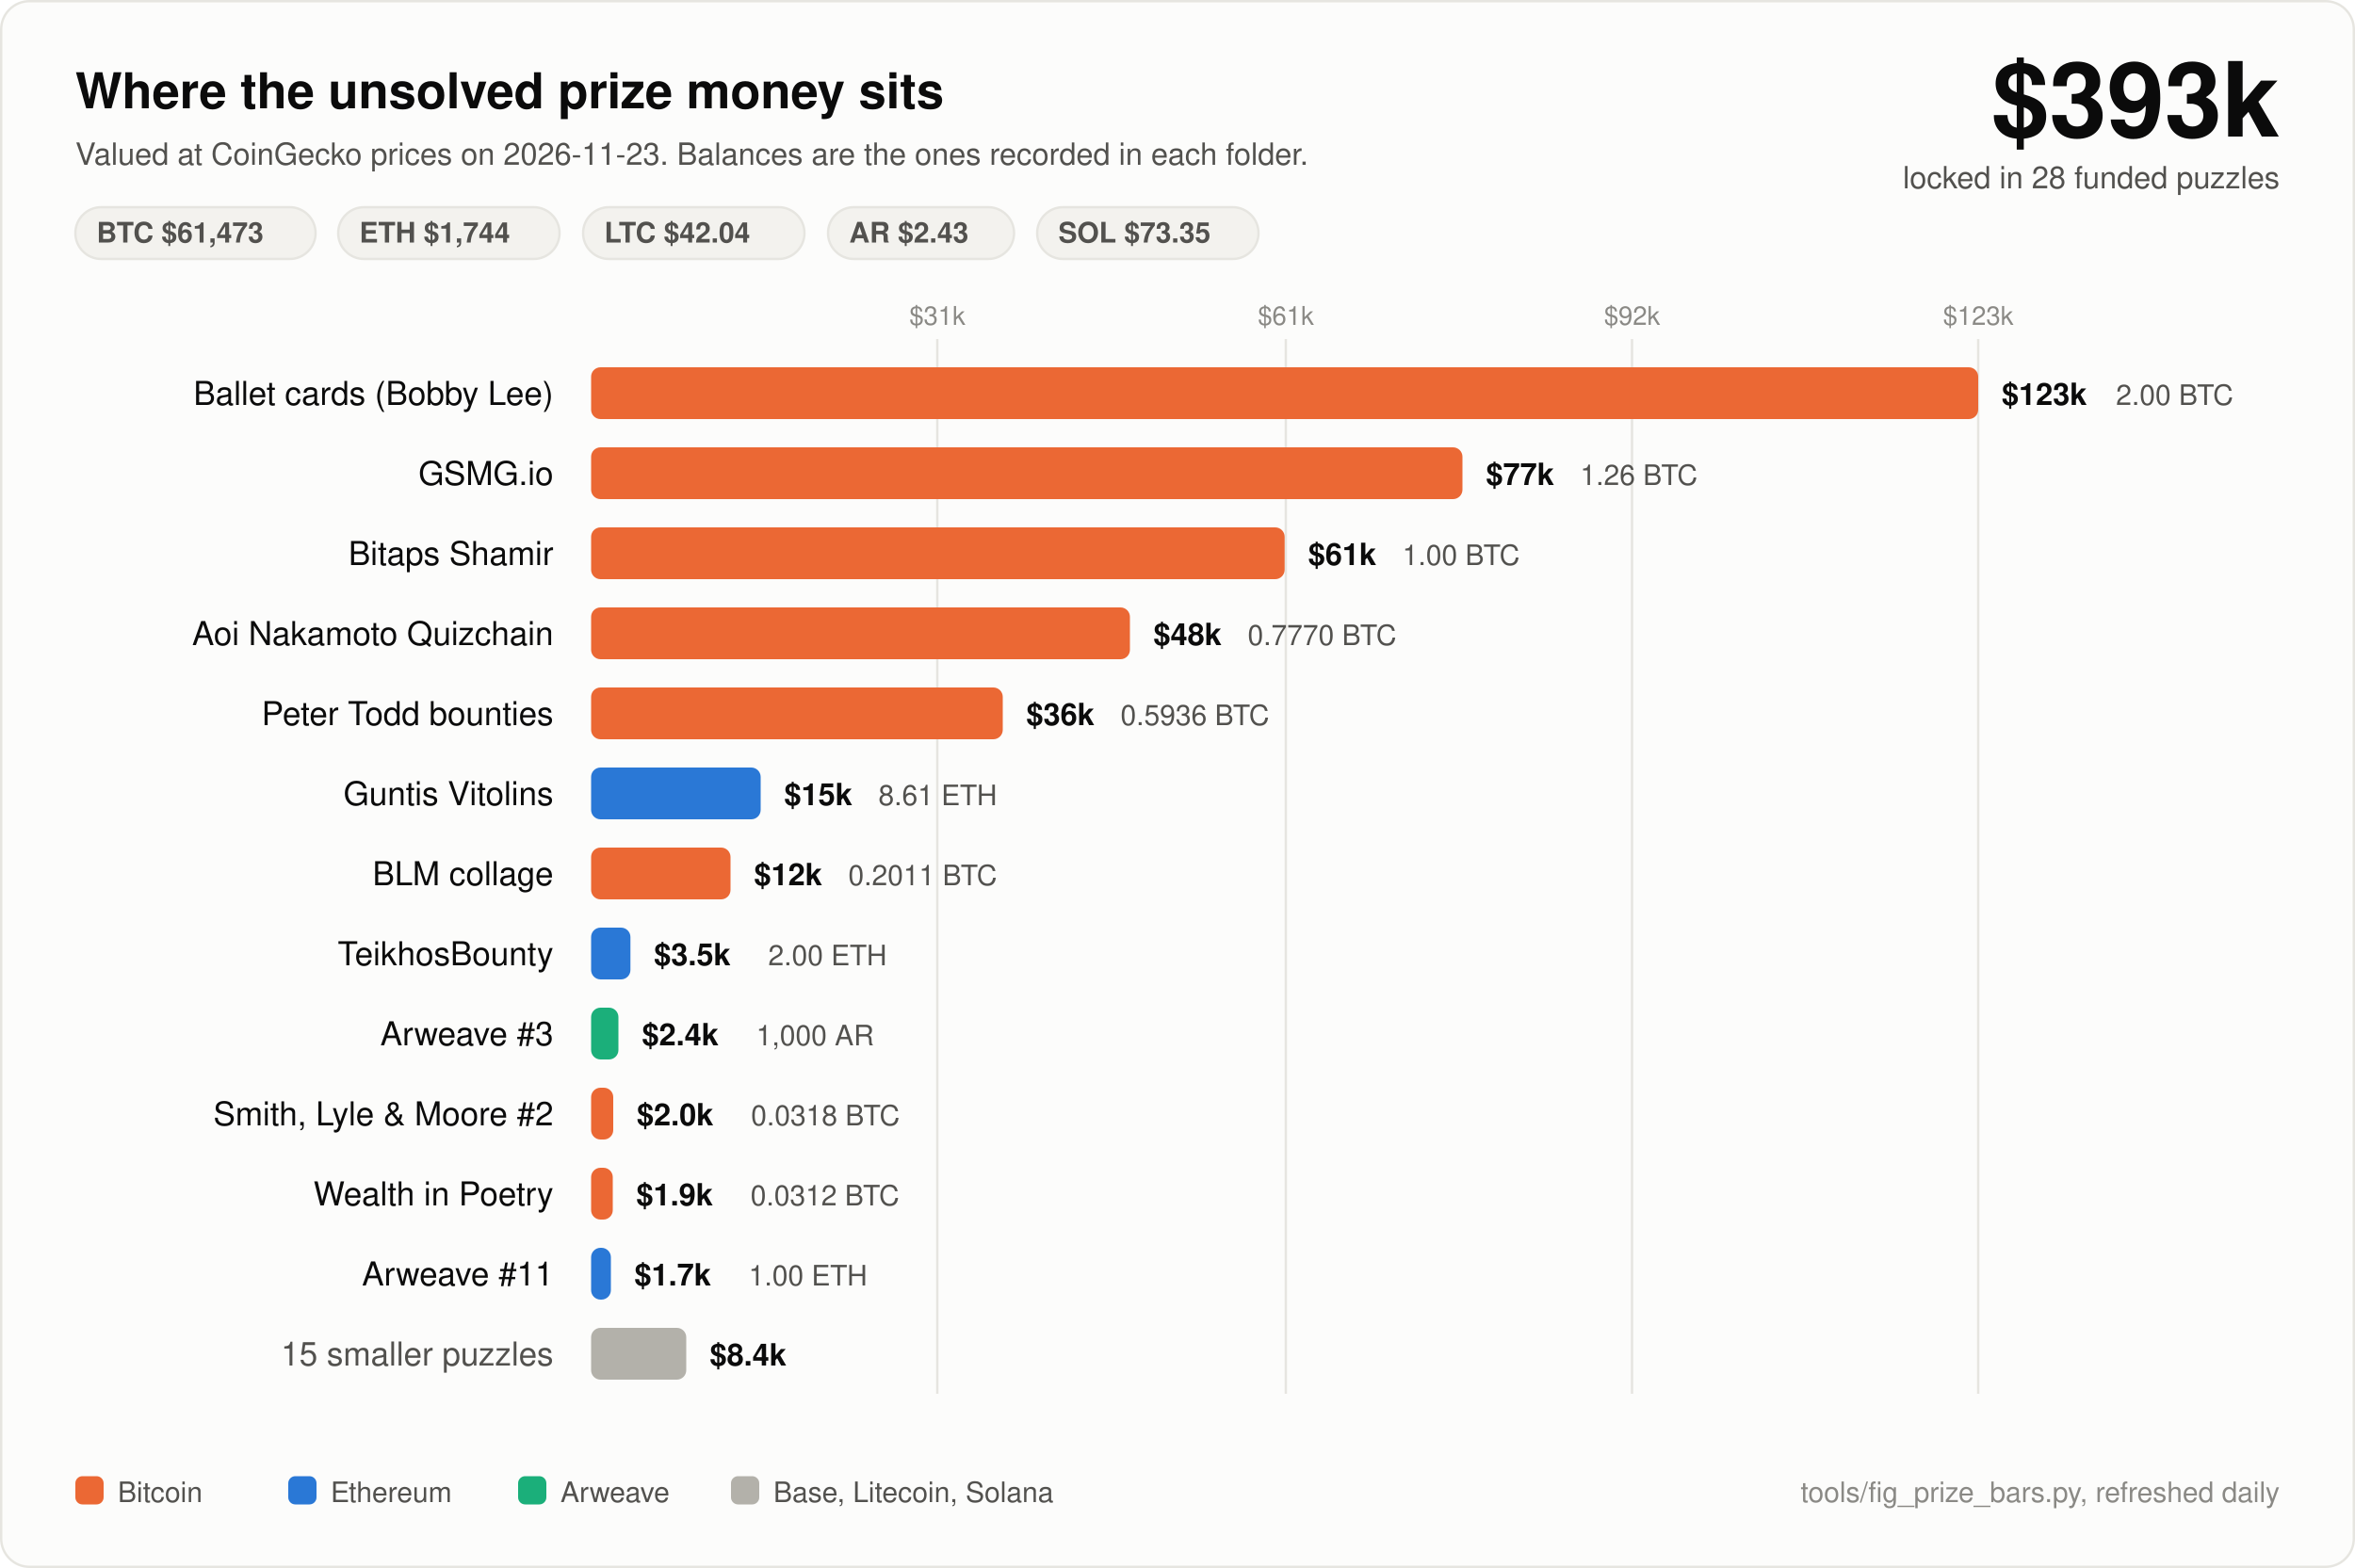
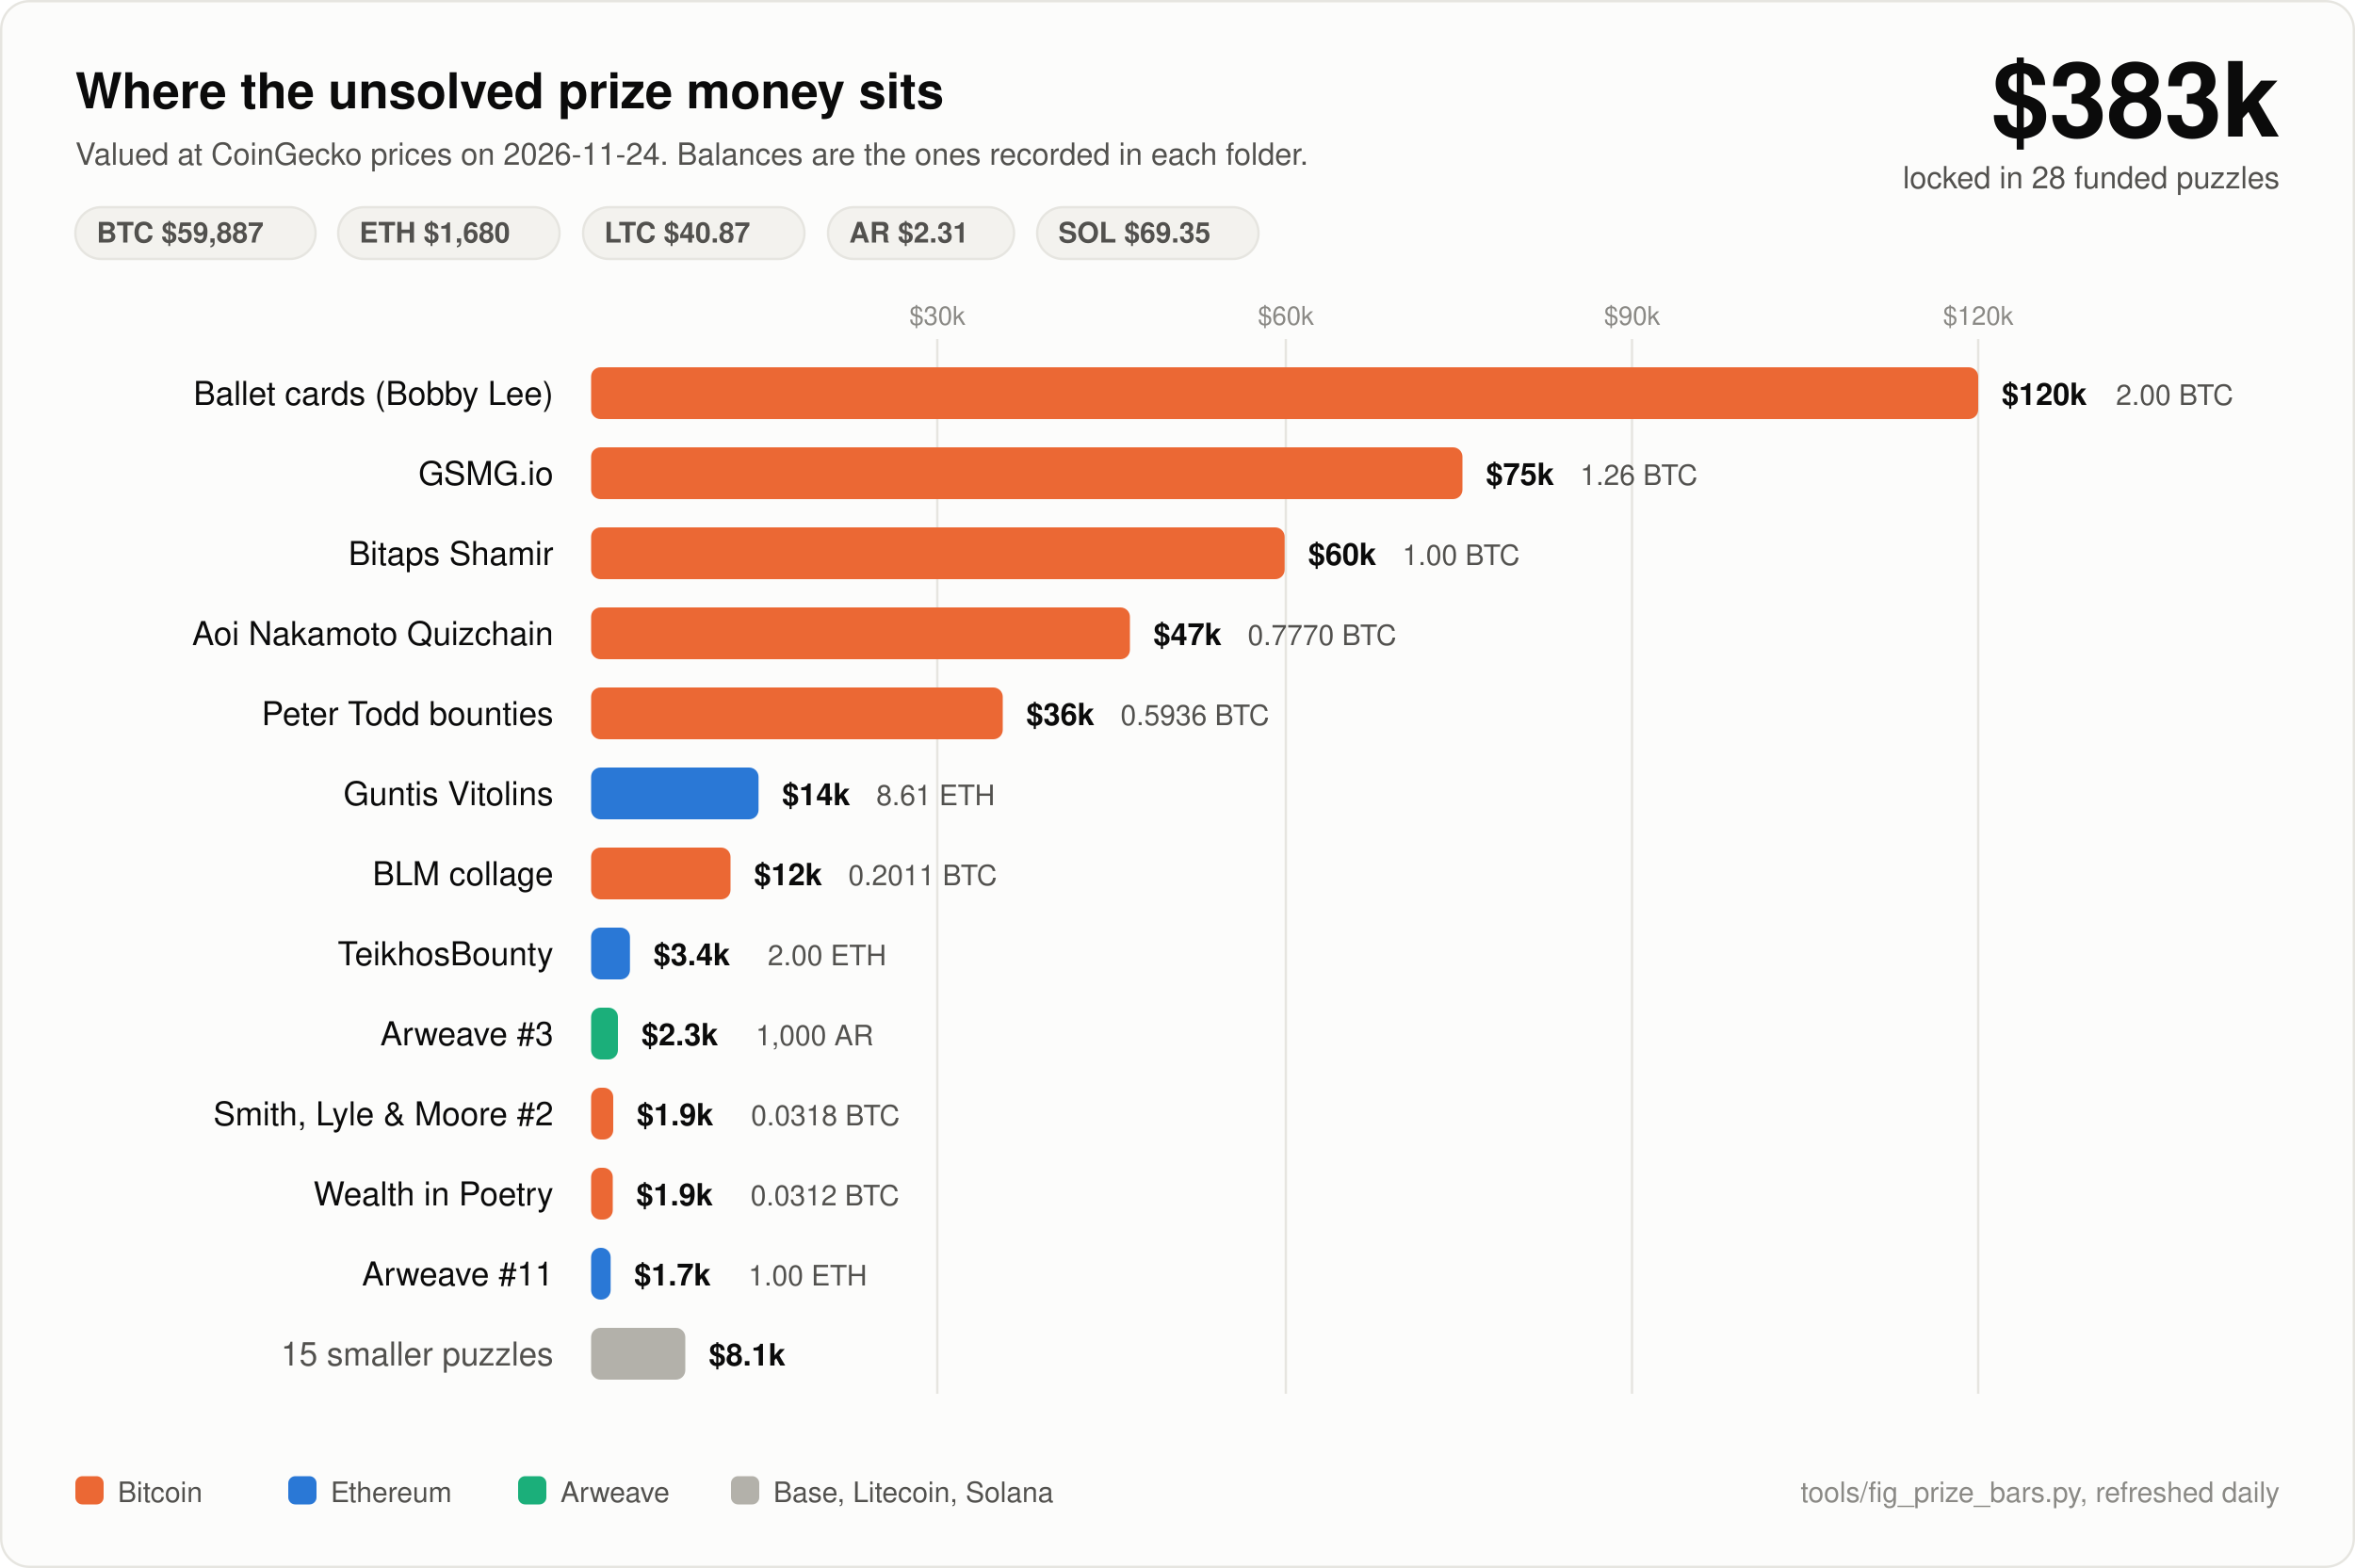
<svg xmlns="http://www.w3.org/2000/svg" width="1000" height="666" viewBox="0 0 1000 666" font-family="ui-sans-serif, -apple-system, Segoe UI, Helvetica, Arial, sans-serif">
  <rect x="0.5" y="0.5" width="999" height="665" rx="12" fill="#fcfcfb" stroke="#e6e5e0" />
  <text x="32" y="46" fill="#0b0b0b" font-size="21" font-weight="700">Where the unsolved prize money sits</text>
-   <text x="32" y="70" fill="#52514e" font-size="13">Valued at CoinGecko prices on 2026-11-23. Balances are the ones recorded in each folder.</text>
-   <text x="968" y="58" fill="#0b0b0b" font-size="44" font-weight="700" text-anchor="end">$393k</text>
+   <text x="32" y="70" fill="#52514e" font-size="13">Valued at CoinGecko prices on 2026-11-24. Balances are the ones recorded in each folder.</text>
+   <text x="968" y="58" fill="#0b0b0b" font-size="44" font-weight="700" text-anchor="end">$383k</text>
  <text x="968" y="80" fill="#52514e" font-size="13" text-anchor="end">locked in 28 funded puzzles</text>
  <rect x="32" y="88" width="102" height="22" rx="11" fill="#f3f2ee" stroke="#e6e5e0" />
-   <text x="41" y="103" fill="#52514e" font-size="12" font-weight="600">BTC $61,473</text>
+   <text x="41" y="103" fill="#52514e" font-size="12" font-weight="600">BTC $59,887</text>
  <rect x="143.6" y="88" width="94" height="22" rx="11" fill="#f3f2ee" stroke="#e6e5e0" />
-   <text x="152.6" y="103" fill="#52514e" font-size="12" font-weight="600">ETH $1,744</text>
+   <text x="152.6" y="103" fill="#52514e" font-size="12" font-weight="600">ETH $1,680</text>
  <rect x="247.6" y="88" width="94" height="22" rx="11" fill="#f3f2ee" stroke="#e6e5e0" />
-   <text x="256.6" y="103" fill="#52514e" font-size="12" font-weight="600">LTC $42.04</text>
+   <text x="256.6" y="103" fill="#52514e" font-size="12" font-weight="600">LTC $40.87</text>
  <rect x="351.6" y="88" width="79" height="22" rx="11" fill="#f3f2ee" stroke="#e6e5e0" />
-   <text x="360.6" y="103" fill="#52514e" font-size="12" font-weight="600">AR $2.43</text>
+   <text x="360.6" y="103" fill="#52514e" font-size="12" font-weight="600">AR $2.31</text>
  <rect x="440.4" y="88" width="94" height="22" rx="11" fill="#f3f2ee" stroke="#e6e5e0" />
-   <text x="449.4" y="103" fill="#52514e" font-size="12" font-weight="600">SOL $73.35</text>
+   <text x="449.4" y="103" fill="#52514e" font-size="12" font-weight="600">SOL $69.35</text>
  <line x1="398" y1="144" x2="398" y2="592" stroke="#e6e5e0" stroke-width="1" />
-   <text x="398" y="138" fill="#8a8985" font-size="11" text-anchor="middle">$31k</text>
+   <text x="398" y="138" fill="#8a8985" font-size="11" text-anchor="middle">$30k</text>
  <line x1="546" y1="144" x2="546" y2="592" stroke="#e6e5e0" stroke-width="1" />
-   <text x="546" y="138" fill="#8a8985" font-size="11" text-anchor="middle">$61k</text>
+   <text x="546" y="138" fill="#8a8985" font-size="11" text-anchor="middle">$60k</text>
  <line x1="693" y1="144" x2="693" y2="592" stroke="#e6e5e0" stroke-width="1" />
-   <text x="693" y="138" fill="#8a8985" font-size="11" text-anchor="middle">$92k</text>
+   <text x="693" y="138" fill="#8a8985" font-size="11" text-anchor="middle">$90k</text>
  <line x1="840" y1="144" x2="840" y2="592" stroke="#e6e5e0" stroke-width="1" />
-   <text x="840" y="138" fill="#8a8985" font-size="11" text-anchor="middle">$123k</text>
+   <text x="840" y="138" fill="#8a8985" font-size="11" text-anchor="middle">$120k</text>
  <text x="235" y="172" fill="#0b0b0b" font-size="14" text-anchor="end">Ballet cards (Bobby Lee)</text>
  <rect x="251" y="156" width="589.0" height="22" rx="4" fill="#eb6834" />
-   <text x="850.0" y="172" fill="#0b0b0b" font-size="13" font-weight="600">$123k</text>
+   <text x="850.0" y="172" fill="#0b0b0b" font-size="13" font-weight="600">$120k</text>
  <text x="898.5" y="172" fill="#52514e" font-size="12">2.00 BTC</text>
  <text x="235" y="206" fill="#0b0b0b" font-size="14" text-anchor="end">GSMG.io</text>
  <rect x="251" y="190" width="370.0" height="22" rx="4" fill="#eb6834" />
-   <text x="631.0" y="206" fill="#0b0b0b" font-size="13" font-weight="600">$77k</text>
+   <text x="631.0" y="206" fill="#0b0b0b" font-size="13" font-weight="600">$75k</text>
  <text x="671.0" y="206" fill="#52514e" font-size="12">1.26 BTC</text>
  <text x="235" y="240" fill="#0b0b0b" font-size="14" text-anchor="end">Bitaps Shamir</text>
  <rect x="251" y="224" width="294.5" height="22" rx="4" fill="#eb6834" />
-   <text x="555.5" y="240" fill="#0b0b0b" font-size="13" font-weight="600">$61k</text>
+   <text x="555.5" y="240" fill="#0b0b0b" font-size="13" font-weight="600">$60k</text>
  <text x="595.5" y="240" fill="#52514e" font-size="12">1.00 BTC</text>
  <text x="235" y="274" fill="#0b0b0b" font-size="14" text-anchor="end">Aoi Nakamoto Quizchain</text>
  <rect x="251" y="258" width="228.8" height="22" rx="4" fill="#eb6834" />
-   <text x="489.8" y="274" fill="#0b0b0b" font-size="13" font-weight="600">$48k</text>
+   <text x="489.8" y="274" fill="#0b0b0b" font-size="13" font-weight="600">$47k</text>
  <text x="529.8" y="274" fill="#52514e" font-size="12">0.7770 BTC</text>
  <text x="235" y="308" fill="#0b0b0b" font-size="14" text-anchor="end">Peter Todd bounties</text>
  <rect x="251" y="292" width="174.8" height="22" rx="4" fill="#eb6834" />
  <text x="435.8" y="308" fill="#0b0b0b" font-size="13" font-weight="600">$36k</text>
  <text x="475.8" y="308" fill="#52514e" font-size="12">0.5936 BTC</text>
  <text x="235" y="342" fill="#0b0b0b" font-size="14" text-anchor="end">Guntis Vitolins</text>
-   <rect x="251" y="326" width="72.0" height="22" rx="4" fill="#2a78d6" />
-   <text x="333.0" y="342" fill="#0b0b0b" font-size="13" font-weight="600">$15k</text>
-   <text x="373.0" y="342" fill="#52514e" font-size="12">8.61 ETH</text>
+   <rect x="251" y="326" width="71.1" height="22" rx="4" fill="#2a78d6" />
+   <text x="332.1" y="342" fill="#0b0b0b" font-size="13" font-weight="600">$14k</text>
+   <text x="372.1" y="342" fill="#52514e" font-size="12">8.61 ETH</text>
  <text x="235" y="376" fill="#0b0b0b" font-size="14" text-anchor="end">BLM collage</text>
  <rect x="251" y="360" width="59.2" height="22" rx="4" fill="#eb6834" />
  <text x="320.2" y="376" fill="#0b0b0b" font-size="13" font-weight="600">$12k</text>
  <text x="360.2" y="376" fill="#52514e" font-size="12">0.2011 BTC</text>
  <text x="235" y="410" fill="#0b0b0b" font-size="14" text-anchor="end">TeikhosBounty</text>
-   <rect x="251" y="394" width="16.7" height="22" rx="4" fill="#2a78d6" />
-   <text x="277.7" y="410" fill="#0b0b0b" font-size="13" font-weight="600">$3.5k</text>
-   <text x="326.2" y="410" fill="#52514e" font-size="12">2.00 ETH</text>
+   <rect x="251" y="394" width="16.5" height="22" rx="4" fill="#2a78d6" />
+   <text x="277.5" y="410" fill="#0b0b0b" font-size="13" font-weight="600">$3.4k</text>
+   <text x="326.0" y="410" fill="#52514e" font-size="12">2.00 ETH</text>
  <text x="235" y="444" fill="#0b0b0b" font-size="14" text-anchor="end">Arweave #3</text>
-   <rect x="251" y="428" width="11.6" height="22" rx="4" fill="#1baf7a" />
-   <text x="272.6" y="444" fill="#0b0b0b" font-size="13" font-weight="600">$2.4k</text>
-   <text x="321.1" y="444" fill="#52514e" font-size="12">1,000 AR</text>
+   <rect x="251" y="428" width="11.4" height="22" rx="4" fill="#1baf7a" />
+   <text x="272.4" y="444" fill="#0b0b0b" font-size="13" font-weight="600">$2.3k</text>
+   <text x="320.9" y="444" fill="#52514e" font-size="12">1,000 AR</text>
  <text x="235" y="478" fill="#0b0b0b" font-size="14" text-anchor="end">Smith, Lyle &amp; Moore #2</text>
  <rect x="251" y="462" width="9.4" height="22" rx="4" fill="#eb6834" />
-   <text x="270.4" y="478" fill="#0b0b0b" font-size="13" font-weight="600">$2.0k</text>
+   <text x="270.4" y="478" fill="#0b0b0b" font-size="13" font-weight="600">$1.9k</text>
  <text x="318.9" y="478" fill="#52514e" font-size="12">0.0318 BTC</text>
  <text x="235" y="512" fill="#0b0b0b" font-size="14" text-anchor="end">Wealth in Poetry</text>
  <rect x="251" y="496" width="9.2" height="22" rx="4" fill="#eb6834" />
  <text x="270.2" y="512" fill="#0b0b0b" font-size="13" font-weight="600">$1.9k</text>
  <text x="318.7" y="512" fill="#52514e" font-size="12">0.0312 BTC</text>
  <text x="235" y="546" fill="#0b0b0b" font-size="14" text-anchor="end">Arweave #11</text>
-   <rect x="251" y="530" width="8.4" height="22" rx="4" fill="#2a78d6" />
-   <text x="269.4" y="546" fill="#0b0b0b" font-size="13" font-weight="600">$1.7k</text>
-   <text x="317.9" y="546" fill="#52514e" font-size="12">1.00 ETH</text>
+   <rect x="251" y="530" width="8.3" height="22" rx="4" fill="#2a78d6" />
+   <text x="269.3" y="546" fill="#0b0b0b" font-size="13" font-weight="600">$1.7k</text>
+   <text x="317.8" y="546" fill="#52514e" font-size="12">1.00 ETH</text>
  <text x="235" y="580" fill="#52514e" font-size="14" text-anchor="end">15 smaller puzzles</text>
-   <rect x="251" y="564" width="40.4" height="22" rx="4" fill="#b3b1aa" />
-   <text x="301.4" y="580" fill="#0b0b0b" font-size="13" font-weight="600">$8.4k</text>
+   <rect x="251" y="564" width="40.0" height="22" rx="4" fill="#b3b1aa" />
+   <text x="301.0" y="580" fill="#0b0b0b" font-size="13" font-weight="600">$8.1k</text>
  <rect x="32" y="627" width="12" height="12" rx="3" fill="#eb6834" />
  <text x="50" y="638" fill="#52514e" font-size="12">Bitcoin</text>
  <rect x="122.4" y="627" width="12" height="12" rx="3" fill="#2a78d6" />
  <text x="140.4" y="638" fill="#52514e" font-size="12">Ethereum</text>
  <rect x="220.0" y="627" width="12" height="12" rx="3" fill="#1baf7a" />
  <text x="238.0" y="638" fill="#52514e" font-size="12">Arweave</text>
  <rect x="310.4" y="627" width="12" height="12" rx="3" fill="#b3b1aa" />
  <text x="328.4" y="638" fill="#52514e" font-size="12">Base, Litecoin, Solana</text>
  <text x="968" y="638" fill="#8a8985" font-size="12" text-anchor="end">tools/fig_prize_bars.py, refreshed daily</text>
</svg>
